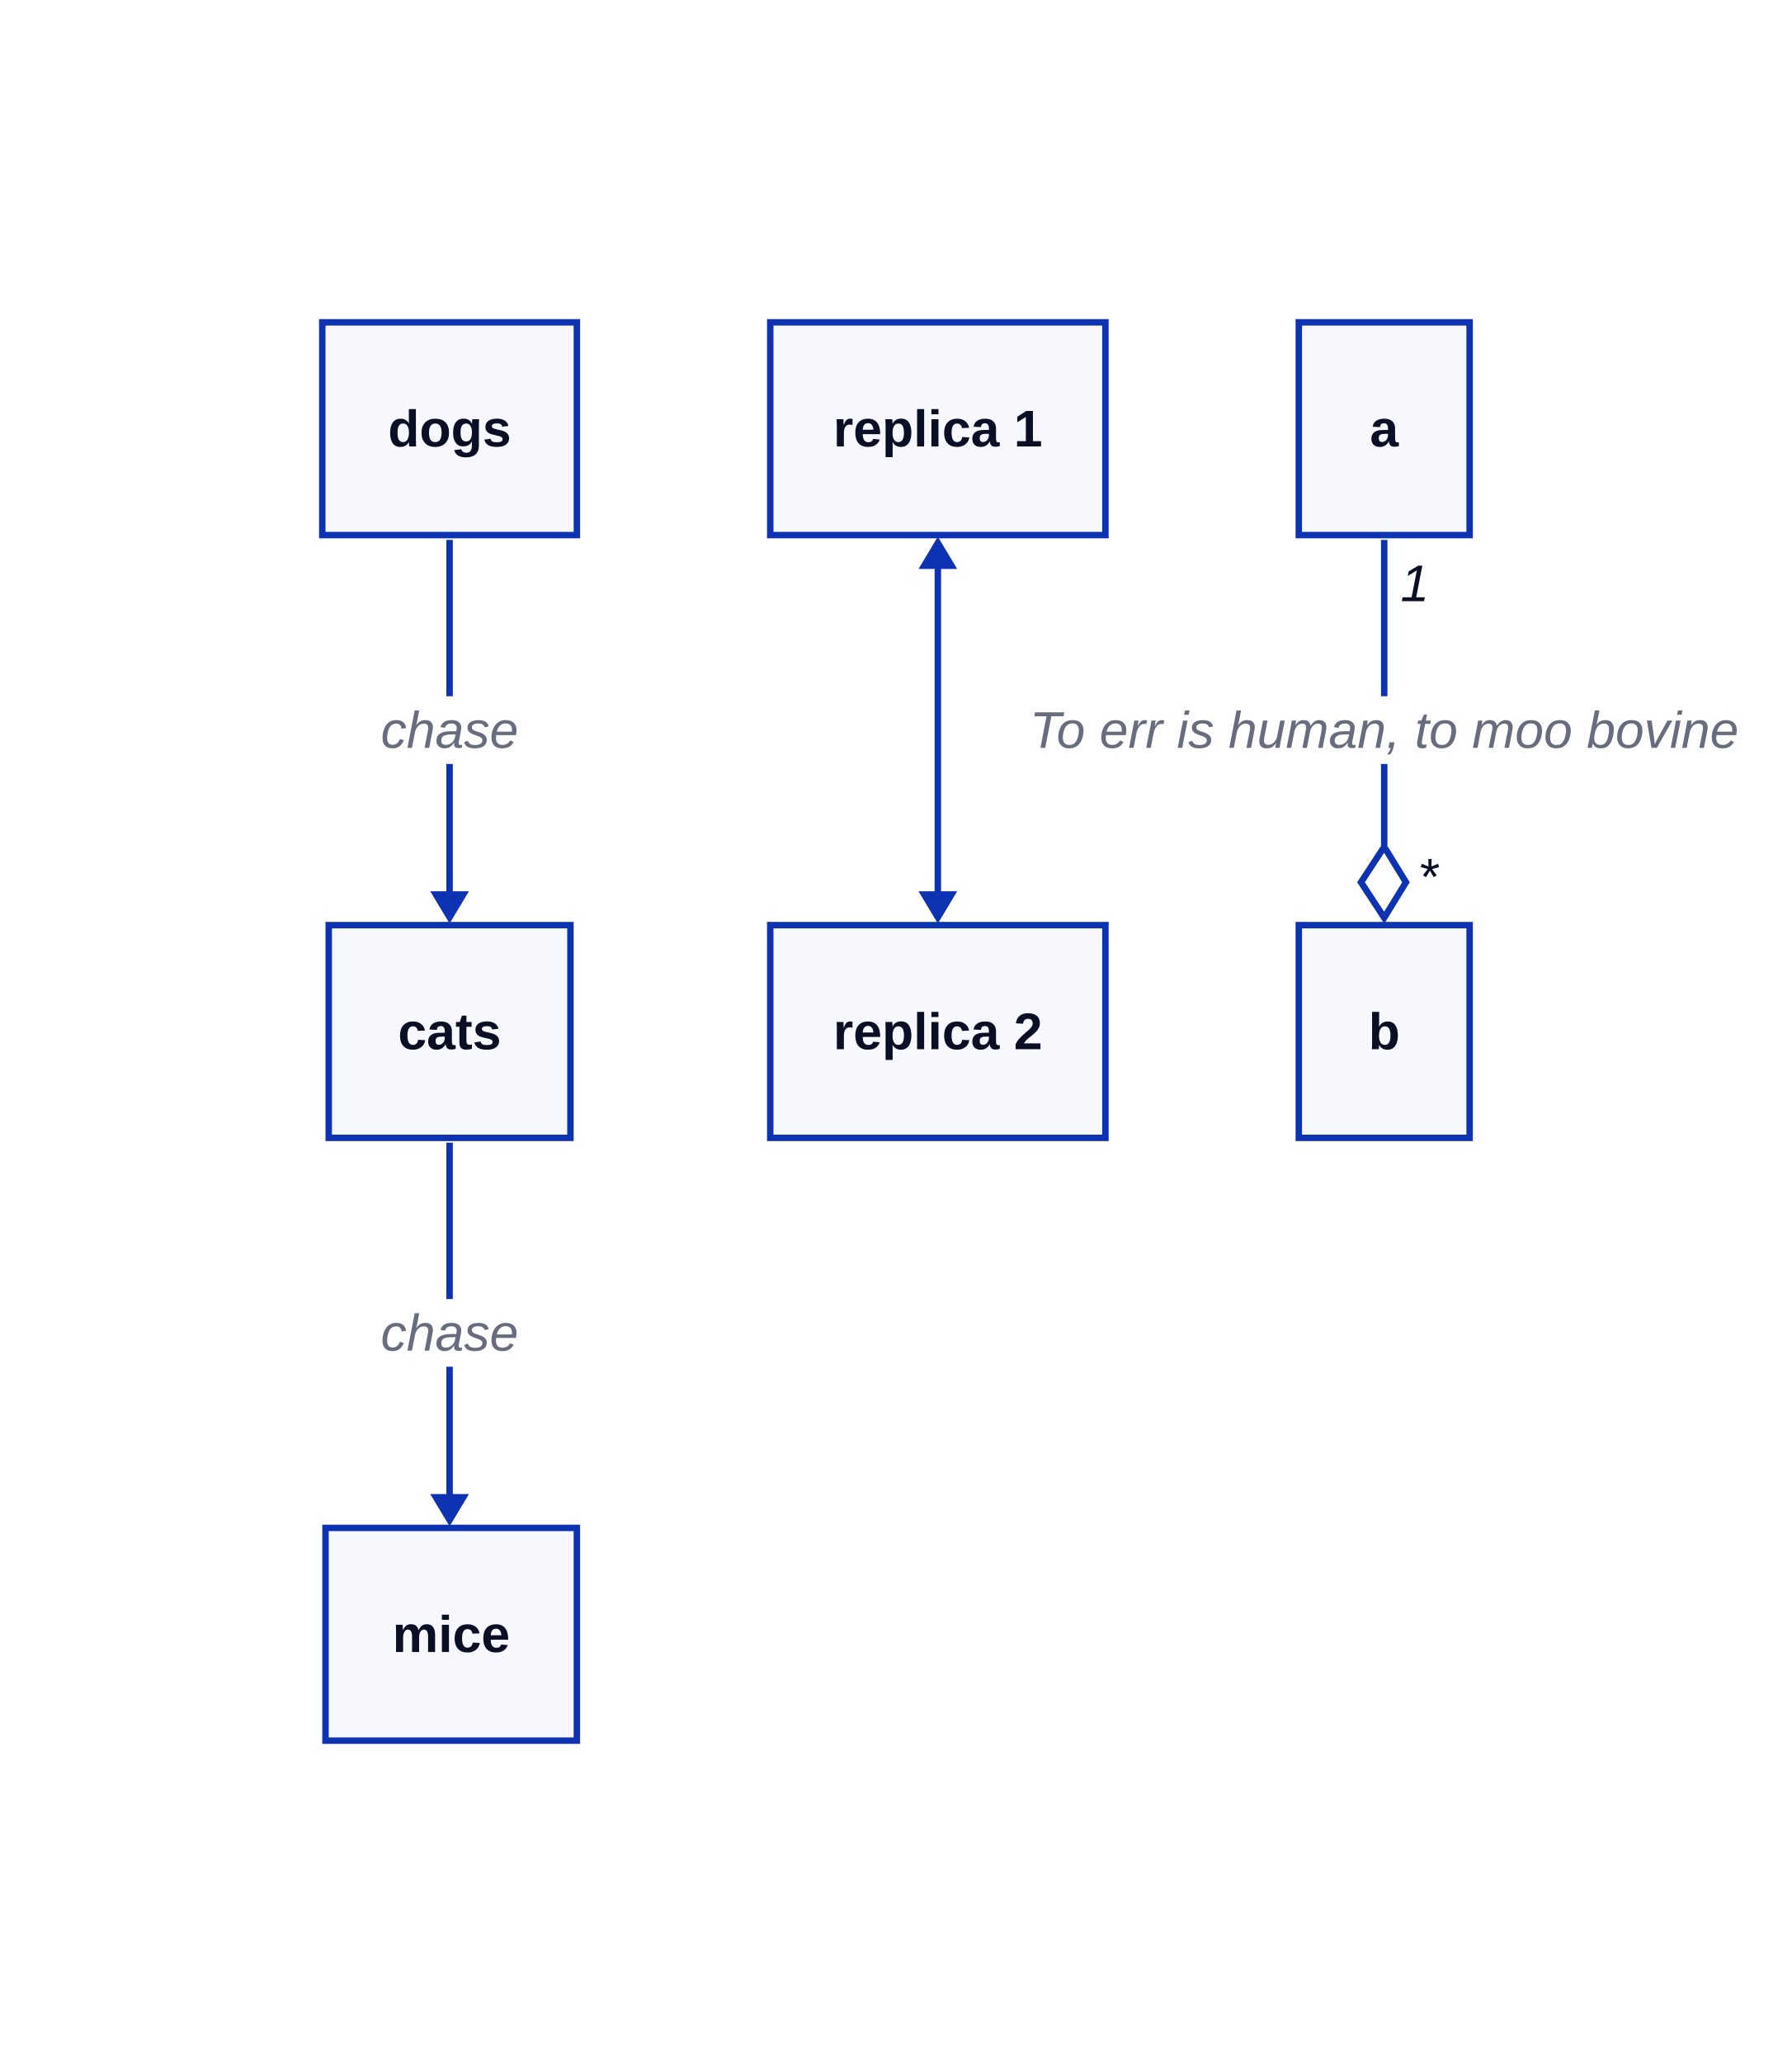
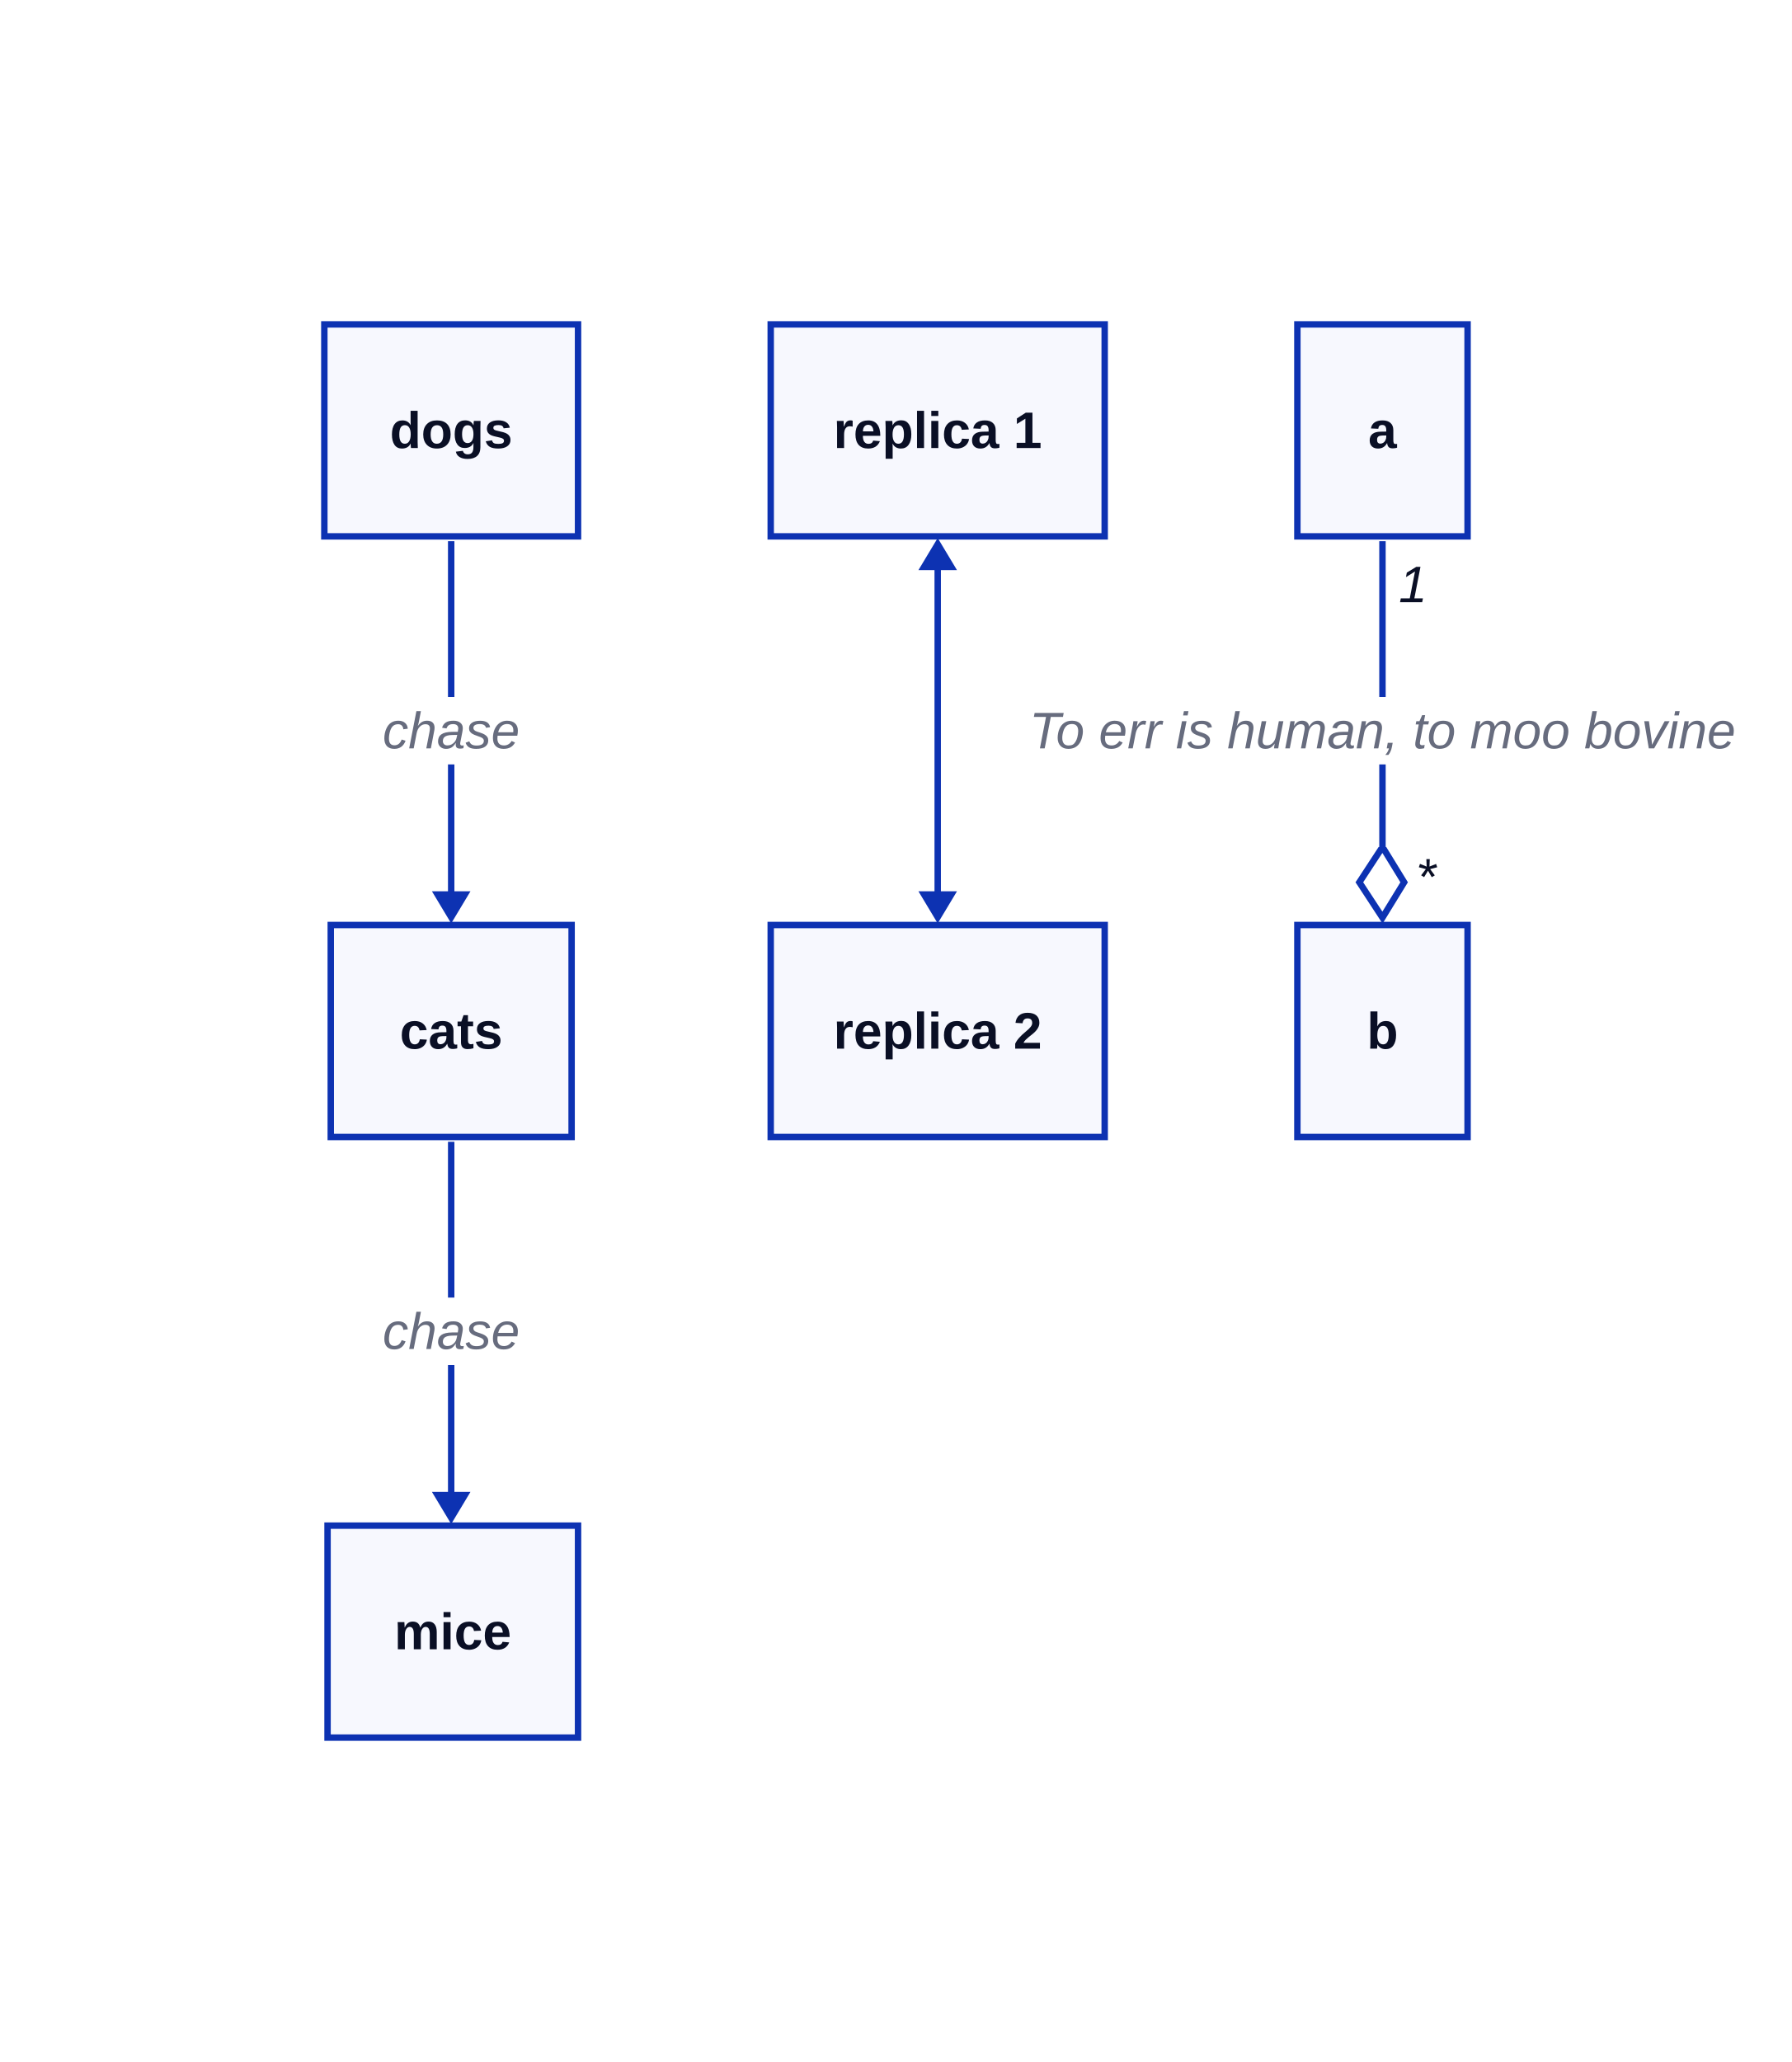
- <svg xmlns="http://www.w3.org/2000/svg" width="556" height="640" viewBox="-100 -100 556 640" data-d2-version="0.2.0">
+ <svg xmlns="http://www.w3.org/2000/svg" width="558" height="642" viewBox="-101 -101 558 642" data-d2-version="0.2.0" class="d2-1397033394 d2-svg">
  <defs>
-     <mask id="edge-label-mask" maskUnits="userSpaceOnUse" x="-100" y="-100" width="556" height="640">
-       <rect x="-100" y="-100" width="556" height="640" fill="white" />
+     <mask id="edge-label-mask" maskUnits="userSpaceOnUse" x="-101" y="-101" width="558" height="642">
+       <rect x="-101" y="-101" width="558" height="642" fill="white" />
      <rect x="18" y="116" width="43" height="21" fill="black" />
      <rect x="18" y="303" width="43" height="21" fill="black" />
      <rect x="227" y="116" width="205" height="21" fill="black" />
    </mask>
    <marker id="mk-161592640" markerWidth="10" markerHeight="12" refX="7" refY="6" viewBox="0 0 10 12" orient="auto" markerUnits="userSpaceOnUse">
      <polygon points="0,0 10,6 0,12" fill="#0D32B2" stroke-width="2" />
    </marker>
    <marker id="mk-2090524415" markerWidth="10" markerHeight="12" refX="3" refY="6" viewBox="0 0 10 12" orient="auto" markerUnits="userSpaceOnUse">
      <polygon points="10,0 0,6 10,12" fill="#0D32B2" stroke-width="2" />
    </marker>
    <marker id="mk-1734378072" markerWidth="24.2" markerHeight="18" refX="20.8" refY="9" viewBox="0 0 24.2 18" orient="auto" markerUnits="userSpaceOnUse">
      <polygon points="0,9 11,2.25 22,9 11,16.2" fill="#FFFFFF" stroke="#0D32B2" stroke-width="2" />
    </marker>
  </defs>
-   <rect x="-100" y="-100" width="556" height="640" rx="0" fill="#FFFFFF" stroke-width="0" />
+   <rect x="-101" y="-101" width="558" height="642" rx="0" fill="#FFFFFF" stroke-width="0" />
  <g id="base-layer">
    <rect x="0" y="0" width="79" height="66" fill="#F7F8FE" stroke="#0D32B2" stroke-width="2" rx="0" ry="0" />
    <rect x="2" y="187" width="75" height="66" fill="#F7F8FE" stroke="#0D32B2" stroke-width="2" rx="0" ry="0" />
    <rect x="1" y="374" width="78" height="66" fill="#F7F8FE" stroke="#0D32B2" stroke-width="2" rx="0" ry="0" />
    <rect x="139" y="0" width="104" height="66" fill="#F7F8FE" stroke="#0D32B2" stroke-width="2" rx="0" ry="0" />
    <rect x="139" y="187" width="104" height="66" fill="#F7F8FE" stroke="#0D32B2" stroke-width="2" rx="0" ry="0" />
    <rect x="303" y="0" width="53" height="66" fill="#F7F8FE" stroke="#0D32B2" stroke-width="2" rx="0" ry="0" />
    <rect x="303" y="187" width="53" height="66" fill="#F7F8FE" stroke="#0D32B2" stroke-width="2" rx="0" ry="0" />
    <path d="M 39.5 67.5 C 39.5 114.3 39.5 138.7 39.5 183.5" fill="none" stroke="#0D32B2" stroke-width="2" marker-end="url(#mk-161592640)" mask="url(#edge-label-mask)" />
    <text x="39.5" y="132" text-anchor="middle" dominant-baseline="alphabetic" font-family="Arial, sans-serif" font-size="16" style="fill: #676C7E; font-style: italic">chase</text>
    <path d="M 39.5 254.5 C 39.5 301.3 39.5 325.7 39.5 370.5" fill="none" stroke="#0D32B2" stroke-width="2" marker-end="url(#mk-161592640)" mask="url(#edge-label-mask)" />
    <text x="39.5" y="319" text-anchor="middle" dominant-baseline="alphabetic" font-family="Arial, sans-serif" font-size="16" style="fill: #676C7E; font-style: italic">chase</text>
    <path d="M 191 69.5 C 191 114.3 191 138.7 191 183.5" fill="none" stroke="#0D32B2" stroke-width="2" marker-start="url(#mk-2090524415)" marker-end="url(#mk-161592640)" mask="url(#edge-label-mask)" />
    <path d="M 329.5 67.5 C 329.5 114.3 329.5 138.7 329.5 183.5" fill="none" stroke="#0D32B2" stroke-width="2" marker-end="url(#mk-1734378072)" mask="url(#edge-label-mask)" />
    <text x="329.5" y="132" text-anchor="middle" dominant-baseline="alphabetic" font-family="Arial, sans-serif" font-size="16" style="fill: #676C7E; font-style: italic">To err is human, to moo bovine</text>
    <text x="339" y="86.5" text-anchor="middle" dominant-baseline="alphabetic" font-family="Arial, sans-serif" font-size="16" style="fill: #0A0F25; font-style: italic">1</text>
    <text x="343" y="177.5" text-anchor="middle" dominant-baseline="alphabetic" font-family="Arial, sans-serif" font-size="16" style="fill: #0A0F25; font-style: italic">*</text>
    <text x="39.5" y="38.5" text-anchor="middle" dominant-baseline="alphabetic" font-family="Arial, sans-serif" font-size="16" style="fill: #0A0F25; font-weight: 700">dogs</text>
    <text x="39.5" y="225.5" text-anchor="middle" dominant-baseline="alphabetic" font-family="Arial, sans-serif" font-size="16" style="fill: #0A0F25; font-weight: 700">cats</text>
    <text x="40" y="412.5" text-anchor="middle" dominant-baseline="alphabetic" font-family="Arial, sans-serif" font-size="16" style="fill: #0A0F25; font-weight: 700">mice</text>
    <text x="191" y="38.5" text-anchor="middle" dominant-baseline="alphabetic" font-family="Arial, sans-serif" font-size="16" style="fill: #0A0F25; font-weight: 700">replica 1</text>
    <text x="191" y="225.5" text-anchor="middle" dominant-baseline="alphabetic" font-family="Arial, sans-serif" font-size="16" style="fill: #0A0F25; font-weight: 700">replica 2</text>
    <text x="329.5" y="38.5" text-anchor="middle" dominant-baseline="alphabetic" font-family="Arial, sans-serif" font-size="16" style="fill: #0A0F25; font-weight: 700">a</text>
    <text x="329.5" y="225.5" text-anchor="middle" dominant-baseline="alphabetic" font-family="Arial, sans-serif" font-size="16" style="fill: #0A0F25; font-weight: 700">b</text>
  </g>
</svg>
